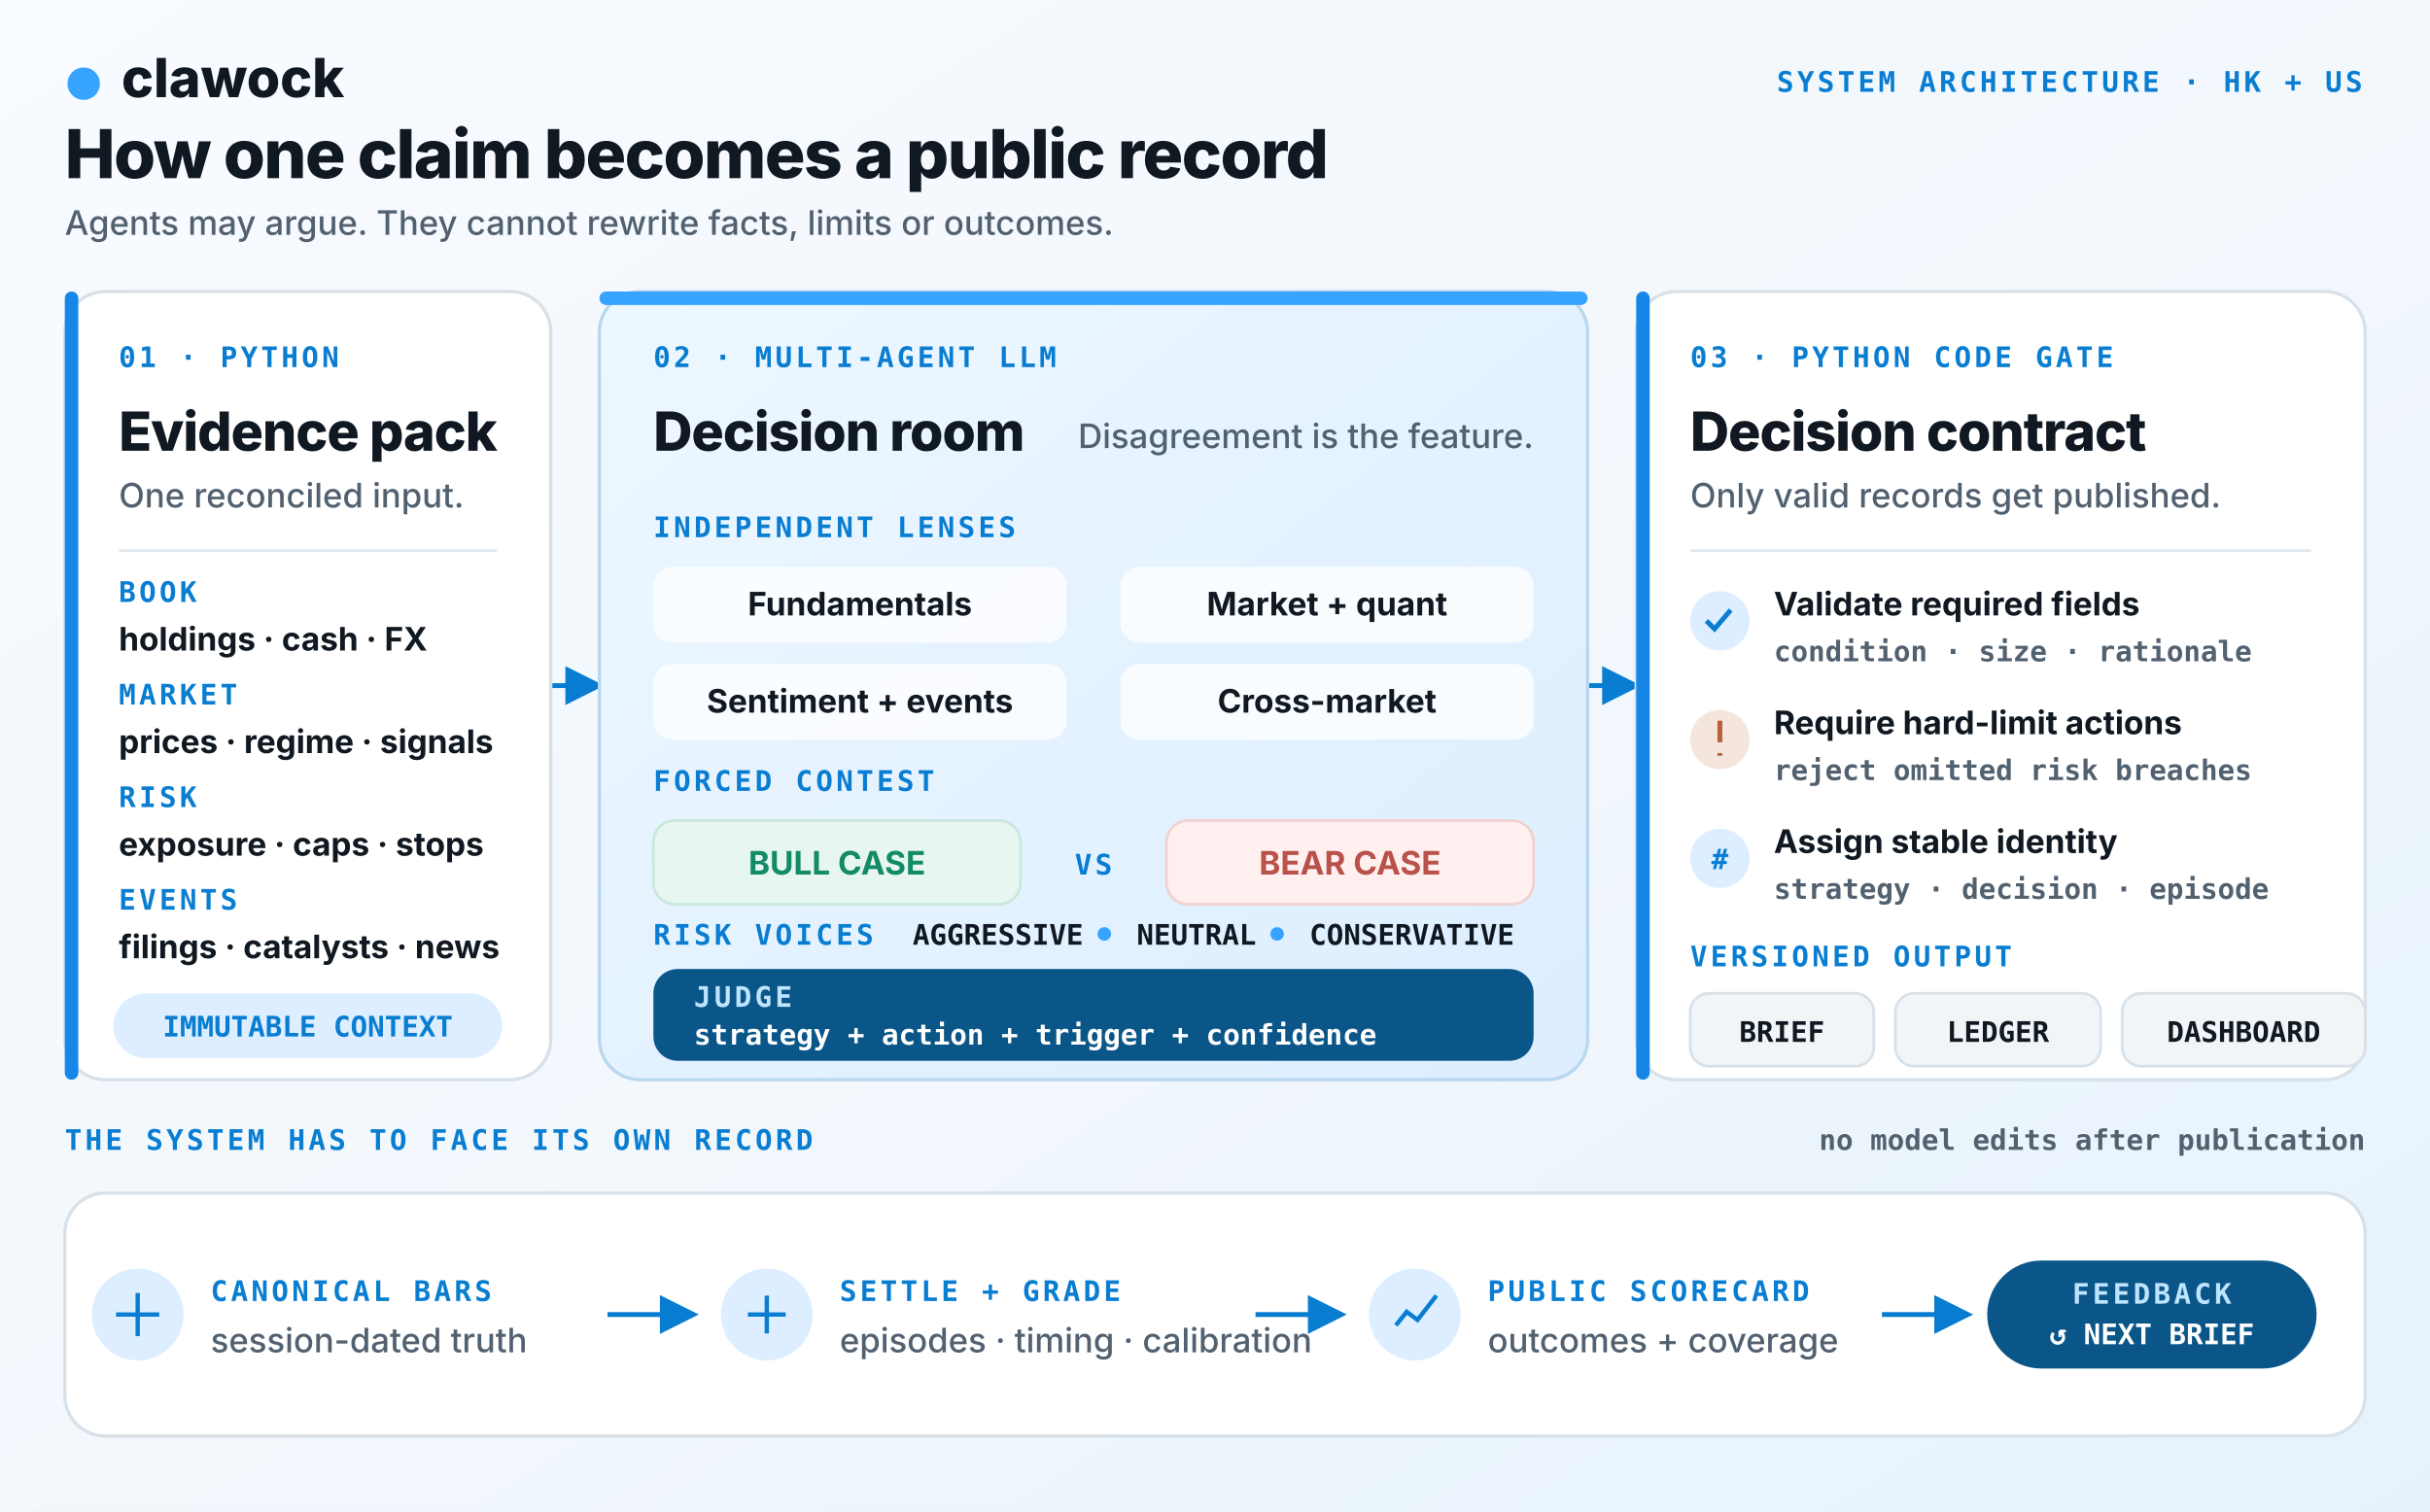
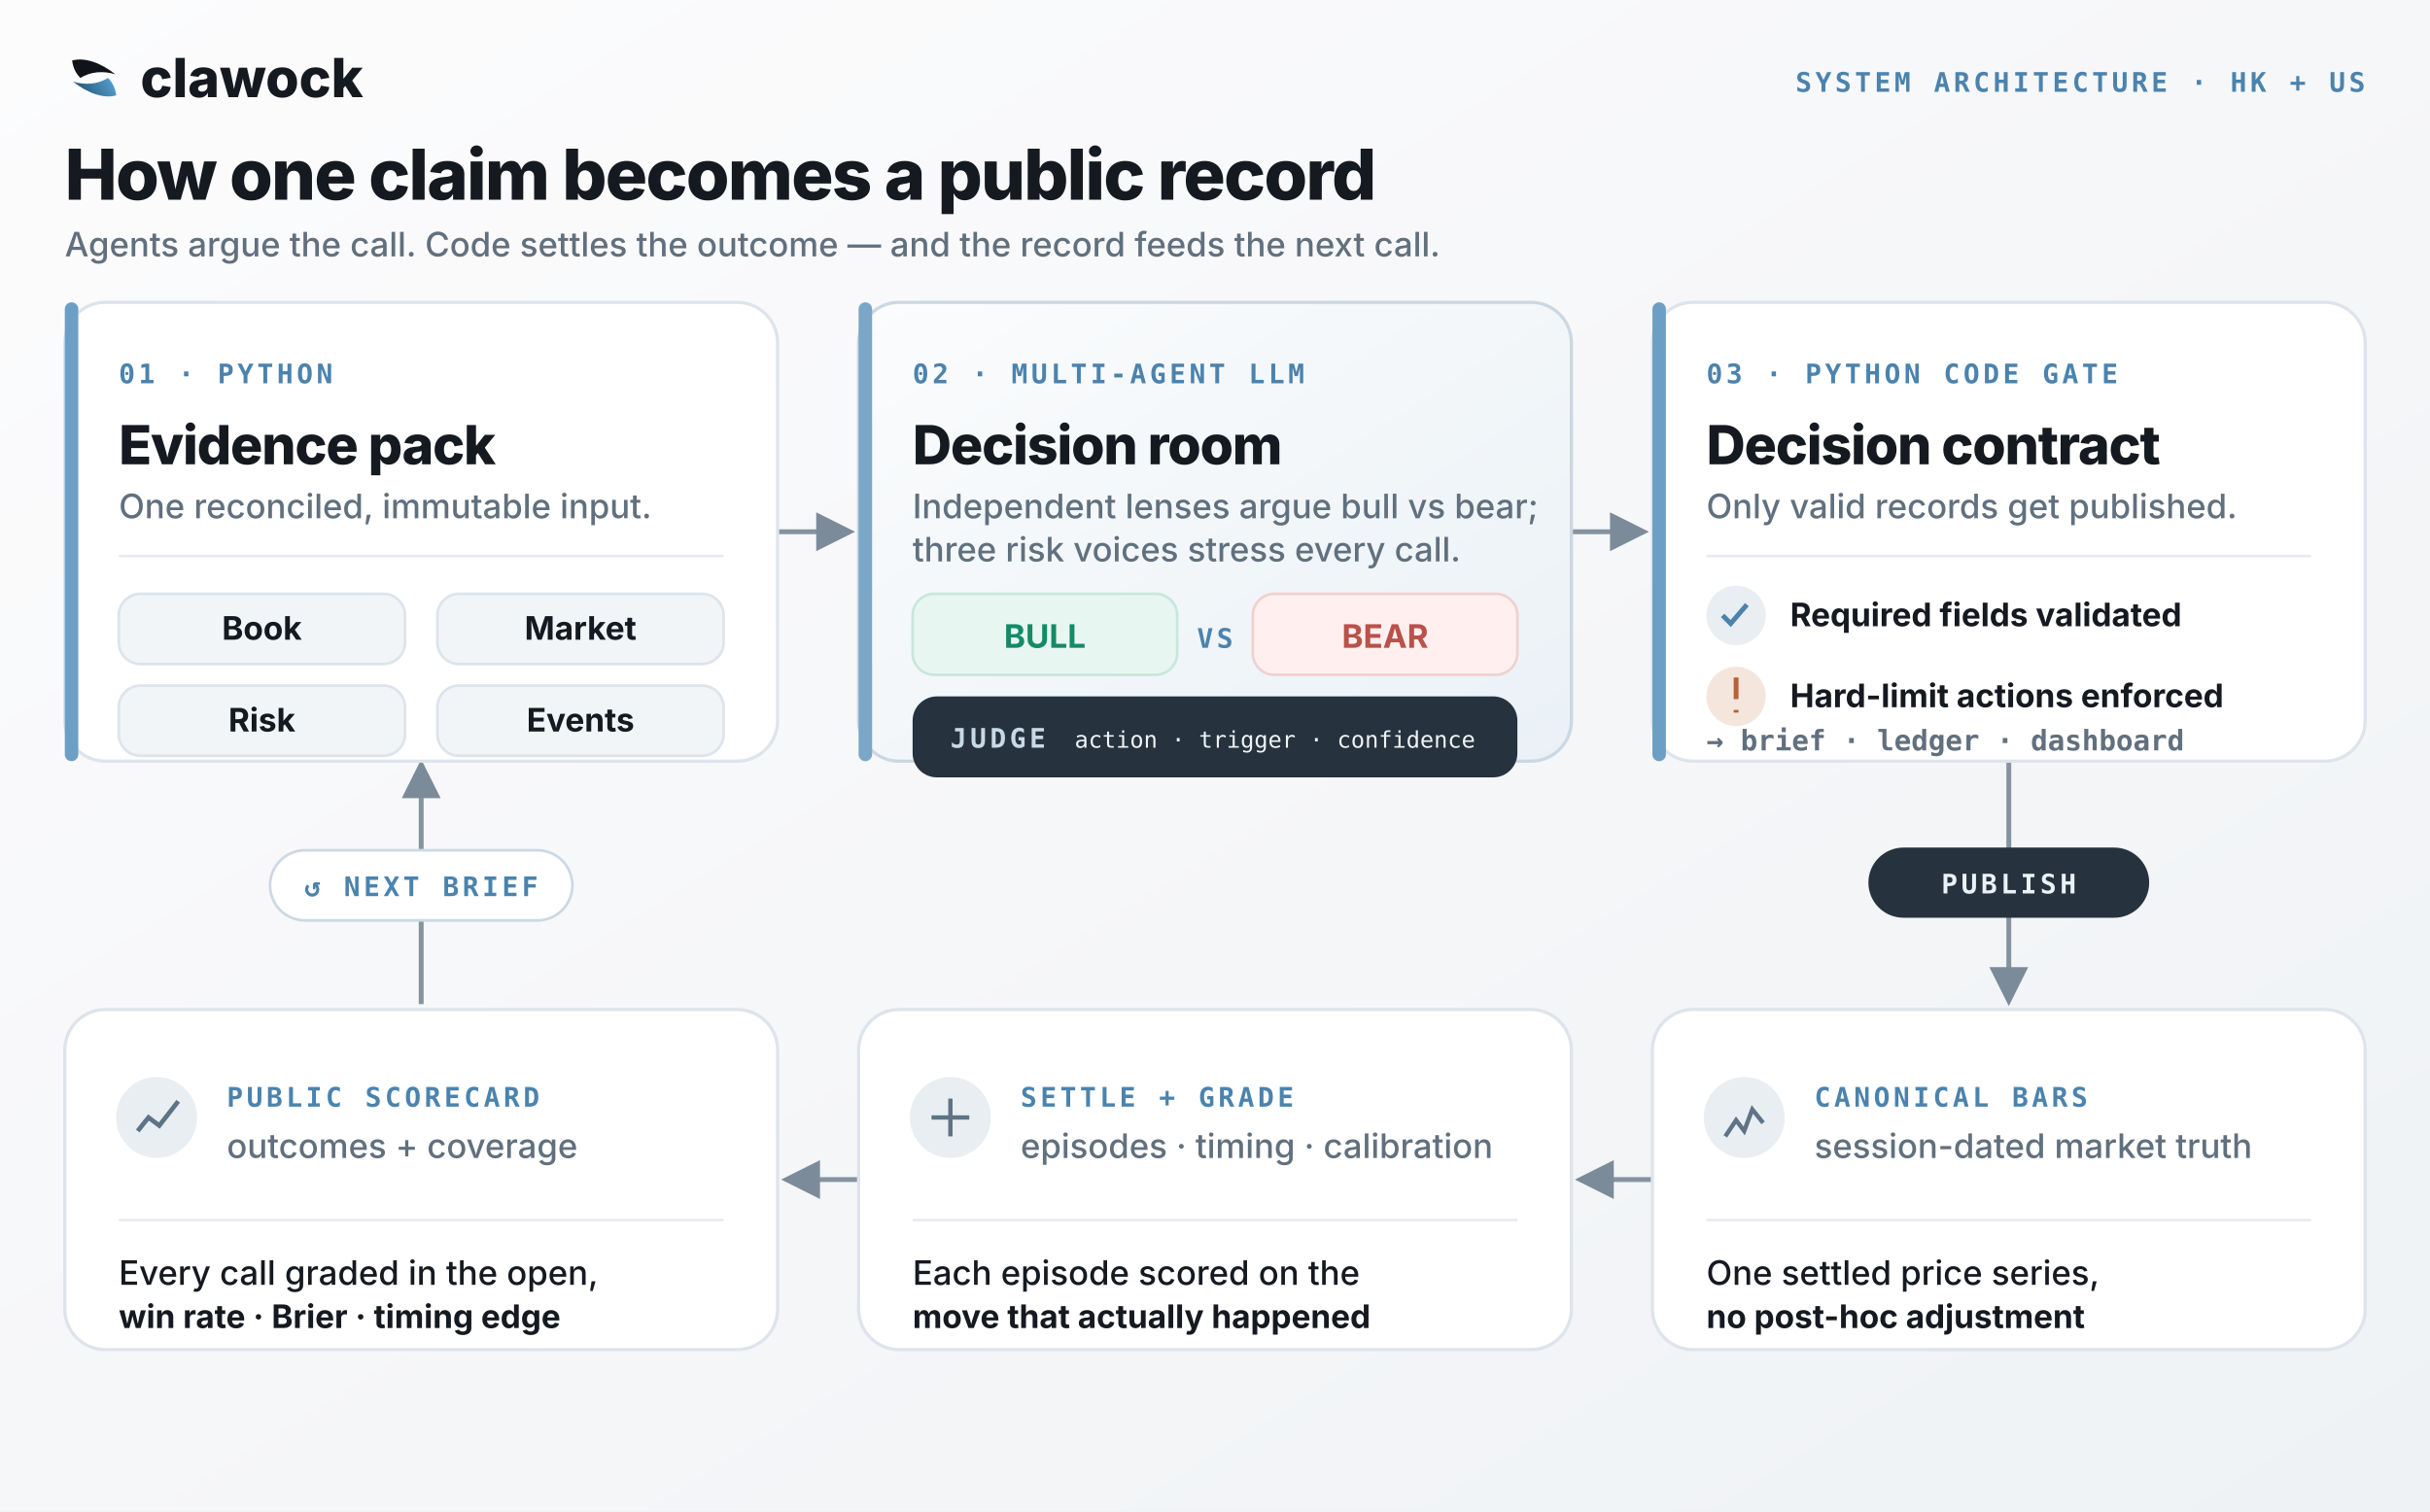
<svg xmlns="http://www.w3.org/2000/svg" width="900" height="560" viewBox="0 0 900 560" role="img" aria-labelledby="title desc">
  <defs>
-     <linearGradient id="page-blue" x1="0" y1="0" x2="1" y2="1">
-       <stop offset="0" stop-color="#f8fbff" />
-       <stop offset=".58" stop-color="#f1f7fc" />
-       <stop offset="1" stop-color="#e5f2fc" />
+     <linearGradient id="page" x1="0" y1="0" x2="1" y2="1">
+       <stop offset="0" stop-color="#fcfcfd" />
+       <stop offset=".58" stop-color="#f5f6f8" />
+       <stop offset="1" stop-color="#eef2f5" />
    </linearGradient>
-     <linearGradient id="decision-blue" x1="0" y1="0" x2="1" y2="1">
-       <stop offset="0" stop-color="#edf7ff" />
-       <stop offset="1" stop-color="#dceeff" />
+     <linearGradient id="core" x1="0" y1="0" x2="1" y2="1">
+       <stop offset="0" stop-color="#fbfcfd" />
+       <stop offset="1" stop-color="#eaf1f6" />
    </linearGradient>
-     <marker id="arrow-blue" markerWidth="8" markerHeight="8" refX="7" refY="4" orient="auto">
-       <path d="M0 0L8 4L0 8Z" fill="#087dd1" />
+     <linearGradient id="brand-bull" x1="14" y1="50" x2="51" y2="31" gradientUnits="userSpaceOnUse">
+       <stop offset="0" stop-color="#245574" />
+       <stop offset="1" stop-color="#559ed1" />
+     </linearGradient>
+     <marker id="arrow" markerWidth="9" markerHeight="9" refX="6.5" refY="4" orient="auto">
+       <path d="M0 0L8 4L0 8Z" fill="#7c8b99" />
    </marker>
    <style>
      .sans{font-family:Inter,-apple-system,BlinkMacSystemFont,"Segoe UI",Arial,sans-serif}
-       .mono{font-family:"SFMono-Regular",Consolas,"Liberation Mono",monospace}
-       .ink{fill:#101821}.muted{fill:#526170}.blue{fill:#087dd1}.green{fill:#138b66}.warm{fill:#b8524a}
-       .kicker{font:700 10.5px "SFMono-Regular",Consolas,monospace;letter-spacing:1.2px}
-       .title{font:800 25px Inter,-apple-system,"Segoe UI",Arial,sans-serif;letter-spacing:-.55px}
-       .stage{font:800 20px Inter,-apple-system,"Segoe UI",Arial,sans-serif;letter-spacing:-.35px}
+       .ink{fill:#151a21}.muted{fill:#61707e}.blue{fill:#4b83ad}.green{fill:#138b66}.warm{fill:#b8524a}
+       .kicker{font:700 10px "SFMono-Regular",Consolas,monospace;letter-spacing:1.3px}
+       .title{font:800 26px Inter,-apple-system,"Segoe UI",Arial,sans-serif;letter-spacing:-.6px}
+       .stage{font:800 20px Inter,-apple-system,"Segoe UI",Arial,sans-serif;letter-spacing:-.4px}
      .body{font:500 12.5px Inter,-apple-system,"Segoe UI",Arial,sans-serif}
      .label{font:750 12px Inter,-apple-system,"Segoe UI",Arial,sans-serif}
      .micro{font:600 10.5px "SFMono-Regular",Consolas,monospace}
-       .card{fill:#fff;stroke:#d8e0e8;stroke-width:1.2}
-       .chip{fill:#f2f5f8;stroke:#d8e0e8;stroke-width:1}
-       .wire{fill:none;stroke:#087dd1;stroke-width:1.8;marker-end:url(#arrow-blue)}
+       .card{fill:#fff;stroke:#dde4eb;stroke-width:1.2}
+       .chip{fill:#f2f5f8;stroke:#dde4eb;stroke-width:1}
+       .wire{fill:none;stroke:#8593a1;stroke-width:1.8;marker-end:url(#arrow)}
    </style>
  </defs>
-   <rect width="900" height="560" fill="url(#page-blue)" />
+   <rect width="900" height="560" fill="url(#page)" />
  <g class="sans">
-     <circle cx="31" cy="31" r="6" fill="#36a3ff" />
-     <text x="45" y="36" font-size="20" font-weight="800" class="ink">clawock</text>
-     <text x="875" y="34" text-anchor="end" class="kicker blue">SYSTEM ARCHITECTURE · HK + US</text>
-     <text x="24" y="66" class="title ink">How one claim becomes a public record</text>
-     <text x="24" y="87" class="body muted">Agents may argue. They cannot rewrite facts, limits or outcomes.</text>
+     <g transform="translate(24 18) scale(.34)">
+       <path d="M8 13C22 9 40 16 55 28C42 24 28 25 17 32C12 27 9 21 8 13Z" fill="#10141a" />
+       <path d="M56 51C42 55 24 48 9 36C22 40 36 39 47 32C52 37 55 43 56 51Z" fill="url(#brand-bull)" />
+     </g>
+     <text x="52" y="36" font-size="20" font-weight="800" class="ink">clawock</text>
+     <text x="876" y="34" text-anchor="end" class="kicker blue">SYSTEM ARCHITECTURE · HK + US</text>
+     <text x="24" y="74" class="title ink">How one claim becomes a public record</text>
+     <text x="24" y="95" class="body muted">Agents argue the call. Code settles the outcome — and the record feeds the next call.</text>
  </g>
-   <path d="M204 254H222" class="wire" />
-   <path d="M588 254H606" class="wire" />
-   <g transform="translate(24 108)" class="sans">
-     <rect class="card" width="180" height="292" rx="15" />
-     <rect width="5" height="292" rx="2.5" fill="#1687e8" />
-     <text x="20" y="28" class="kicker blue">01 · PYTHON</text>
-     <text x="20" y="59" class="stage ink">Evidence pack</text>
-     <text x="20" y="80" class="body muted">One reconciled input.</text>
-     <path d="M20 96H160" stroke="#e1e9f0" />
-     <text x="20" y="115" class="kicker blue">BOOK</text>
-     <text x="20" y="133" class="label ink">holdings · cash · FX</text>
-     <text x="20" y="153" class="kicker blue">MARKET</text>
-     <text x="20" y="171" class="label ink">prices · regime · signals</text>
-     <text x="20" y="191" class="kicker blue">RISK</text>
-     <text x="20" y="209" class="label ink">exposure · caps · stops</text>
-     <text x="20" y="229" class="kicker blue">EVENTS</text>
-     <text x="20" y="247" class="label ink">filings · catalysts · news</text>
-     <rect x="18" y="260" width="144" height="24" rx="12" fill="#dceeff" />
-     <text x="90" y="276" text-anchor="middle" class="micro blue">IMMUTABLE CONTEXT</text>
-   </g>
-   <g transform="translate(222 108)" class="sans">
-     <rect width="366" height="292" rx="15" fill="url(#decision-blue)" stroke="#b9d7ee" stroke-width="1.2" />
-     <rect width="366" height="5" rx="2.5" fill="#36a3ff" />
-     <text x="20" y="28" class="kicker blue">02 · MULTI-AGENT LLM</text>
-     <text x="20" y="59" class="stage ink">Decision room</text>
-     <text x="346" y="58" text-anchor="end" class="body muted">Disagreement is the feature.</text>
-     <text x="20" y="91" class="kicker blue">INDEPENDENT LENSES</text>
-     <g transform="translate(20 102)">
-       <rect width="153" height="28" rx="7" fill="#fff" opacity=".78" />
-       <text x="76.5" y="18" text-anchor="middle" class="label ink">Fundamentals</text>
-       <rect x="173" width="153" height="28" rx="7" fill="#fff" opacity=".78" />
-       <text x="249.5" y="18" text-anchor="middle" class="label ink">Market + quant</text>
-       <rect y="36" width="153" height="28" rx="7" fill="#fff" opacity=".78" />
-       <text x="76.5" y="54" text-anchor="middle" class="label ink">Sentiment + events</text>
-       <rect x="173" y="36" width="153" height="28" rx="7" fill="#fff" opacity=".78" />
-       <text x="249.5" y="54" text-anchor="middle" class="label ink">Cross-market</text>
+   <g class="sans">
+     <path d="M288 197H314" class="wire" />
+     <path d="M582 197H608" class="wire" />
+     <path d="M744 282V370" class="wire" />
+     <path d="M612 437H586" class="wire" />
+     <path d="M318 437H292" class="wire" />
+     <path d="M156 372V284" class="wire" />
+     <g transform="translate(744 327)">
+       <rect x="-52" y="-13" width="104" height="26" rx="13" fill="#26323d" />
+       <text x="0" y="4" text-anchor="middle" class="kicker" fill="#eaf2f8">PUBLISH</text>
    </g>
-     <text x="20" y="185" class="kicker blue">FORCED CONTEST</text>
-     <rect x="20" y="196" width="136" height="31" rx="8" fill="#e8f6f1" stroke="#c9e7dc" />
-     <text x="88" y="216" text-anchor="middle" class="label green">BULL CASE</text>
-     <text x="183" y="216" text-anchor="middle" class="kicker blue">VS</text>
-     <rect x="210" y="196" width="136" height="31" rx="8" fill="#fff0ef" stroke="#f0d1cf" />
-     <text x="278" y="216" text-anchor="middle" class="label warm">BEAR CASE</text>
-     <text x="20" y="242" class="kicker blue">RISK VOICES</text>
-     <text x="116" y="242" class="micro ink">AGGRESSIVE</text>
-     <circle cx="187" cy="238" r="2.5" fill="#36a3ff" />
-     <text x="199" y="242" class="micro ink">NEUTRAL</text>
-     <circle cx="251" cy="238" r="2.5" fill="#36a3ff" />
-     <text x="263" y="242" class="micro ink">CONSERVATIVE</text>
-     <rect x="20" y="251" width="326" height="34" rx="9" fill="#0b5688" />
-     <text x="35" y="265" class="kicker" fill="#bee5ff">JUDGE</text>
-     <text x="35" y="279" class="micro" fill="#fff">strategy + action + trigger + confidence</text>
-   </g>
-   <g transform="translate(606 108)" class="sans">
-     <rect class="card" width="270" height="292" rx="15" />
-     <rect width="5" height="292" rx="2.5" fill="#1687e8" />
-     <text x="20" y="28" class="kicker blue">03 · PYTHON CODE GATE</text>
-     <text x="20" y="59" class="stage ink">Decision contract</text>
-     <text x="20" y="80" class="body muted">Only valid records get published.</text>
-     <path d="M20 96H250" stroke="#e1e9f0" />
-     <circle cx="31" cy="122" r="11" fill="#dceeff" />
-     <path d="M26 122l3 3 6-7" fill="none" stroke="#087dd1" stroke-width="1.8" />
-     <text x="51" y="120" class="label ink">Validate required fields</text>
-     <text x="51" y="137" class="micro muted">condition · size · rationale</text>
-     <circle cx="31" cy="166" r="11" fill="#f5e6dd" />
-     <path d="M31 159v8M31 171v1" stroke="#b95f3a" stroke-width="1.8" />
-     <text x="51" y="164" class="label ink">Require hard-limit actions</text>
-     <text x="51" y="181" class="micro muted">reject omitted risk breaches</text>
-     <circle cx="31" cy="210" r="11" fill="#dceeff" />
-     <text x="31" y="214" text-anchor="middle" class="micro blue">#</text>
-     <text x="51" y="208" class="label ink">Assign stable identity</text>
-     <text x="51" y="225" class="micro muted">strategy · decision · episode</text>
-     <text x="20" y="250" class="kicker blue">VERSIONED OUTPUT</text>
-     <g transform="translate(20 260)">
-       <rect class="chip" width="68" height="27" rx="7" />
-       <text x="34" y="18" text-anchor="middle" class="micro ink">BRIEF</text>
-       <rect x="76" class="chip" width="76" height="27" rx="7" />
-       <text x="114" y="18" text-anchor="middle" class="micro ink">LEDGER</text>
-       <rect x="160" class="chip" width="90" height="27" rx="7" />
-       <text x="205" y="18" text-anchor="middle" class="micro ink">DASHBOARD</text>
+     <g transform="translate(156 328)">
+       <rect x="-56" y="-13" width="112" height="26" rx="13" fill="#fff" stroke="#cbd9e4" />
+       <text x="0" y="4" text-anchor="middle" class="kicker blue">↺ NEXT BRIEF</text>
    </g>
  </g>
-   <g class="sans">
-     <text x="24" y="426" class="kicker blue">THE SYSTEM HAS TO FACE ITS OWN RECORD</text>
-     <text x="876" y="426" text-anchor="end" class="micro muted">no model edits after publication</text>
-     <rect x="24" y="442" width="852" height="90" rx="15" fill="#fff" stroke="#d8e0e8" stroke-width="1.2" />
-     <path d="M225 487H257" class="wire" />
-     <path d="M465 487H497" class="wire" />
-     <path d="M697 487H729" class="wire" />
-     <circle cx="51" cy="487" r="17" fill="#dceeff" />
-     <path d="M43 487h16M51 479v16" stroke="#087dd1" stroke-width="1.6" />
-     <text x="78" y="482" class="kicker blue">CANONICAL BARS</text>
-     <text x="78" y="501" class="body muted">session-dated truth</text>
-     <circle cx="284" cy="487" r="17" fill="#dceeff" />
-     <path d="M277 487h14M284 480v14" stroke="#087dd1" stroke-width="1.6" />
-     <text x="311" y="482" class="kicker blue">SETTLE + GRADE</text>
-     <text x="311" y="501" class="body muted">episodes · timing · calibration</text>
-     <circle cx="524" cy="487" r="17" fill="#dceeff" />
-     <path d="M517 491l4-5 4 3 7-9" fill="none" stroke="#087dd1" stroke-width="1.6" />
-     <text x="551" y="482" class="kicker blue">PUBLIC SCORECARD</text>
-     <text x="551" y="501" class="body muted">outcomes + coverage</text>
-     <rect x="736" y="467" width="122" height="40" rx="20" fill="#0b5688" />
-     <text x="797" y="483" text-anchor="middle" class="kicker" fill="#bee5ff">FEEDBACK</text>
-     <text x="797" y="498" text-anchor="middle" class="micro" fill="#fff">↺ NEXT BRIEF</text>
+   <g transform="translate(24 112)" class="sans">
+     <rect class="card" width="264" height="170" rx="15" />
+     <rect width="5" height="170" rx="2.5" fill="#6d9fc5" />
+     <text x="20" y="30" class="kicker blue">01 · PYTHON</text>
+     <text x="20" y="60" class="stage ink">Evidence pack</text>
+     <text x="20" y="80" class="body muted">One reconciled, immutable input.</text>
+     <path d="M20 94H244" stroke="#e6ecf1" />
+     <g transform="translate(20 108)">
+       <rect width="106" height="26" rx="8" class="chip" />
+       <text x="53" y="17" text-anchor="middle" class="label ink">Book</text>
+       <rect x="118" width="106" height="26" rx="8" class="chip" />
+       <text x="171" y="17" text-anchor="middle" class="label ink">Market</text>
+       <rect y="34" width="106" height="26" rx="8" class="chip" />
+       <text x="53" y="51" text-anchor="middle" class="label ink">Risk</text>
+       <rect x="118" y="34" width="106" height="26" rx="8" class="chip" />
+       <text x="171" y="51" text-anchor="middle" class="label ink">Events</text>
+     </g>
+   </g>
+   <g transform="translate(318 112)" class="sans">
+     <rect width="264" height="170" rx="15" fill="url(#core)" stroke="#cbd8e2" stroke-width="1.2" />
+     <rect width="5" height="170" rx="2.5" fill="#7aa7c8" />
+     <text x="20" y="30" class="kicker blue">02 · MULTI-AGENT LLM</text>
+     <text x="20" y="60" class="stage ink">Decision room</text>
+     <text x="20" y="80" class="body muted">Independent lenses argue bull vs bear;</text>
+     <text x="20" y="96" class="body muted">three risk voices stress every call.</text>
+     <rect x="20" y="108" width="98" height="30" rx="8" fill="#e8f6f1" stroke="#c9e7dc" />
+     <text x="69" y="128" text-anchor="middle" class="label green">BULL</text>
+     <text x="132" y="128" text-anchor="middle" class="kicker blue">VS</text>
+     <rect x="146" y="108" width="98" height="30" rx="8" fill="#fff0ef" stroke="#f0d1cf" />
+     <text x="195" y="128" text-anchor="middle" class="label warm">BEAR</text>
+     <rect x="20" y="146" width="224" height="30" rx="9" fill="#26323d" />
+     <text x="34" y="165" class="kicker" fill="#c8d9e6">JUDGE</text>
+     <text x="80" y="165" fill="#eef4f8" font-size="8.5" font-family="'SFMono-Regular',Consolas,monospace">action · trigger · confidence</text>
+   </g>
+   <g transform="translate(612 112)" class="sans">
+     <rect class="card" width="264" height="170" rx="15" />
+     <rect width="5" height="170" rx="2.5" fill="#6d9fc5" />
+     <text x="20" y="30" class="kicker blue">03 · PYTHON CODE GATE</text>
+     <text x="20" y="60" class="stage ink">Decision contract</text>
+     <text x="20" y="80" class="body muted">Only valid records get published.</text>
+     <path d="M20 94H244" stroke="#e6ecf1" />
+     <circle cx="31" cy="116" r="11" fill="#e9eef2" />
+     <path d="M26 116l3 3 6-7" fill="none" stroke="#4b83ad" stroke-width="1.8" />
+     <text x="51" y="120" class="label ink">Required fields validated</text>
+     <circle cx="31" cy="146" r="11" fill="#f5e6dd" />
+     <path d="M31 139v8M31 151v1" stroke="#b95f3a" stroke-width="1.8" />
+     <text x="51" y="150" class="label ink">Hard-limit actions enforced</text>
+     <text x="20" y="166" class="micro muted">→ brief · ledger · dashboard</text>
+   </g>
+   <g transform="translate(24 374)" class="sans">
+     <rect class="card" width="264" height="126" rx="15" />
+     <circle cx="34" cy="40" r="15" fill="#e9eef2" />
+     <path d="M27 45l4-5 4 3 7-9" fill="none" stroke="#5d7487" stroke-width="1.7" />
+     <text x="60" y="36" class="kicker blue">PUBLIC SCORECARD</text>
+     <text x="60" y="55" class="body muted">outcomes + coverage</text>
+     <path d="M20 78H244" stroke="#e6ecf1" />
+     <text x="20" y="102" class="body ink">Every call graded in the open,</text>
+     <text x="20" y="118" class="label ink">win rate · Brier · timing edge</text>
+   </g>
+   <g transform="translate(318 374)" class="sans">
+     <rect class="card" width="264" height="126" rx="15" />
+     <circle cx="34" cy="40" r="15" fill="#e9eef2" />
+     <path d="M27 40h14M34 33v14" stroke="#5d7487" stroke-width="1.6" />
+     <text x="60" y="36" class="kicker blue">SETTLE + GRADE</text>
+     <text x="60" y="55" class="body muted">episodes · timing · calibration</text>
+     <path d="M20 78H244" stroke="#e6ecf1" />
+     <text x="20" y="102" class="body ink">Each episode scored on the</text>
+     <text x="20" y="118" class="label ink">move that actually happened</text>
+   </g>
+   <g transform="translate(612 374)" class="sans">
+     <rect class="card" width="264" height="126" rx="15" />
+     <circle cx="34" cy="40" r="15" fill="#e9eef2" />
+     <path d="M27 47l4-6 3 4 3-8 4 5" fill="none" stroke="#5d7487" stroke-width="1.6" />
+     <text x="60" y="36" class="kicker blue">CANONICAL BARS</text>
+     <text x="60" y="55" class="body muted">session-dated market truth</text>
+     <path d="M20 78H244" stroke="#e6ecf1" />
+     <text x="20" y="102" class="body ink">One settled price series,</text>
+     <text x="20" y="118" class="label ink">no post-hoc adjustment</text>
  </g>
</svg>
